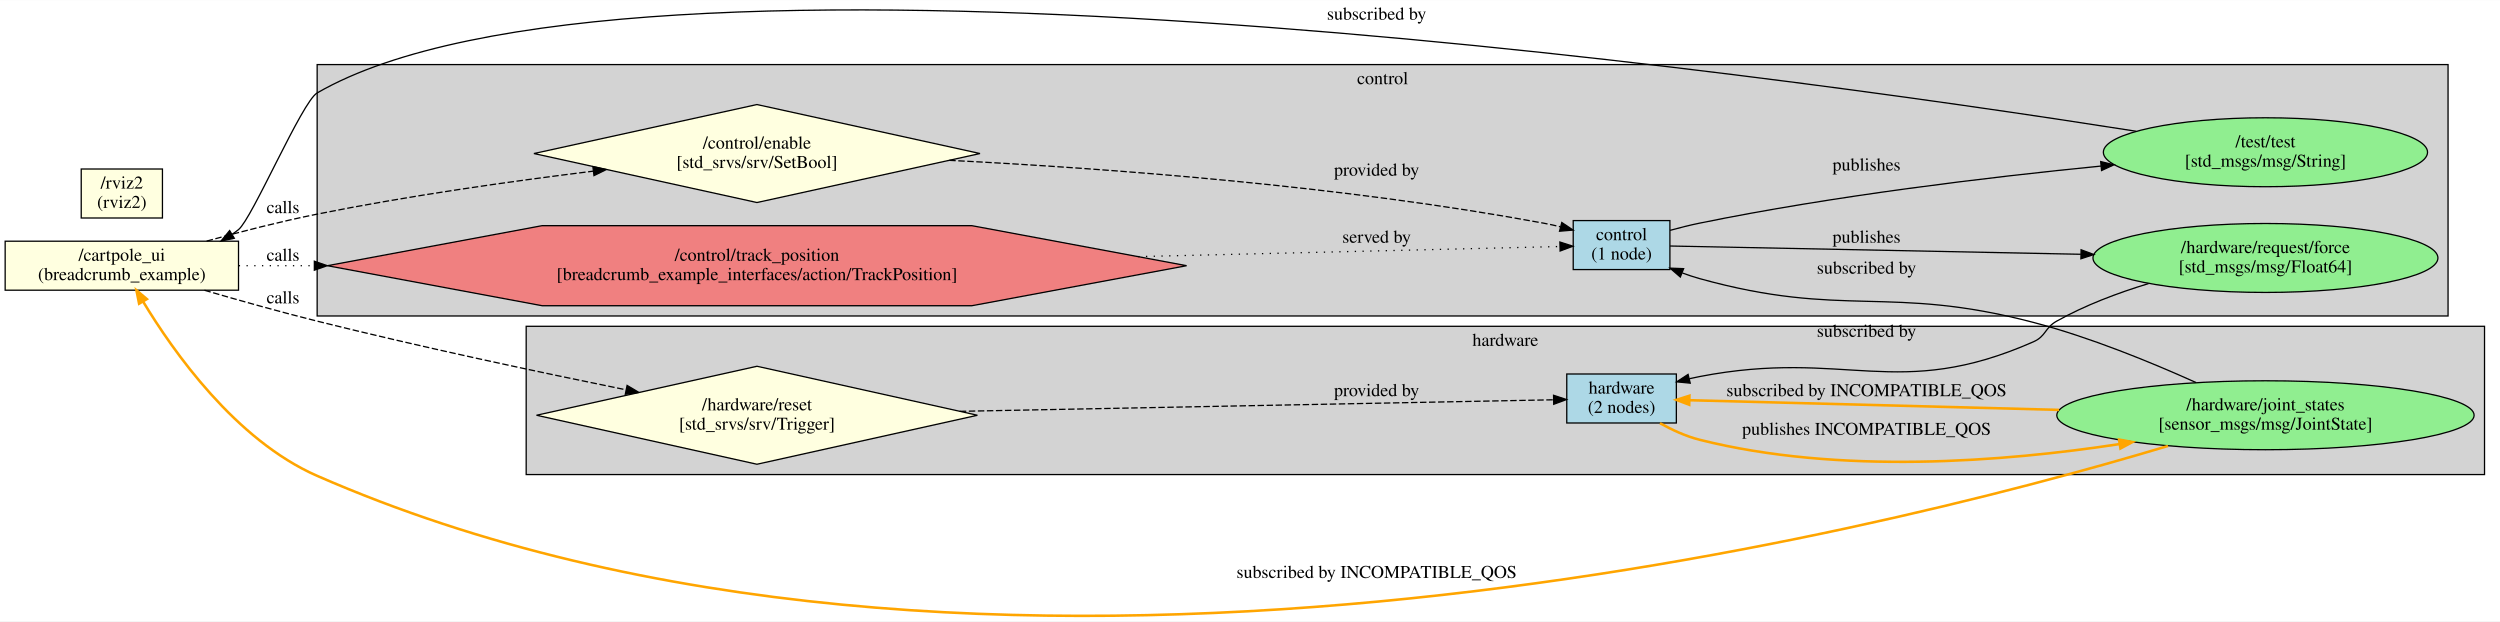
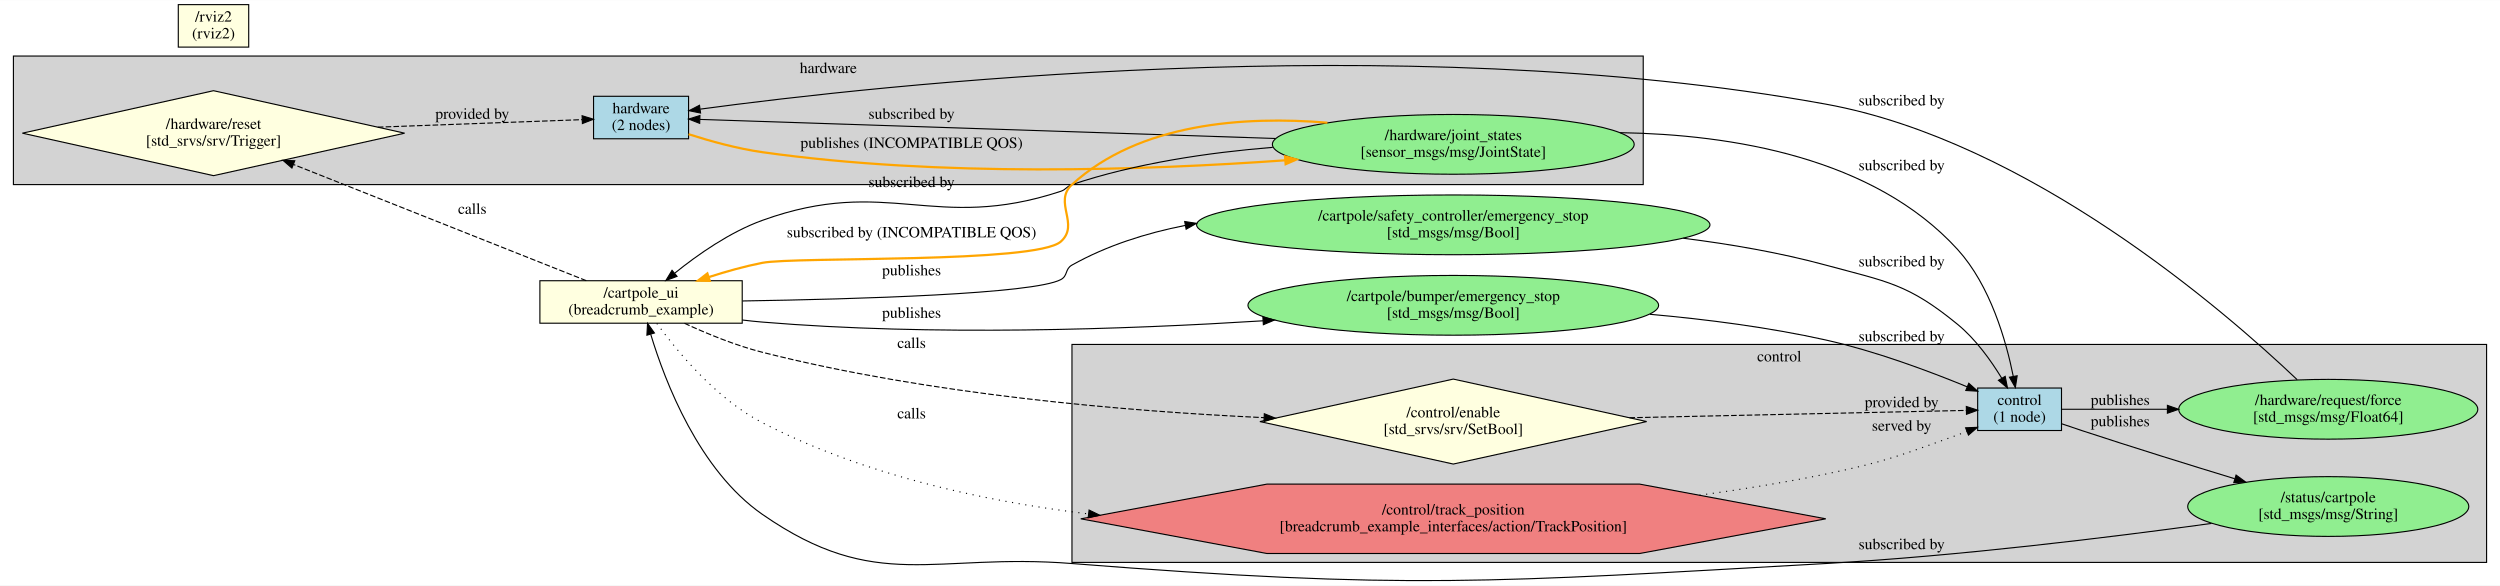
- <svg xmlns="http://www.w3.org/2000/svg" width="1939pt" height="482pt" viewBox="0.00 0.00 1939.12 481.85">
-   <g id="graph0" class="graph" transform="scale(1 1) rotate(0) translate(4 477.85)">
-     <polygon fill="white" stroke="transparent" points="-4,4 -4,-477.85 1935.12,-477.85 1935.12,4 -4,4" />
+ <svg xmlns="http://www.w3.org/2000/svg" width="2237pt" height="524pt" viewBox="0.00 0.00 2236.55 523.61">
+   <g id="graph0" class="graph" transform="scale(1 1) rotate(0) translate(4 519.61)">
+     <polygon fill="white" stroke="transparent" points="-4,4 -4,-519.61 2232.55,-519.61 2232.55,4 -4,4" />
    <g id="clust1" class="cluster">
-       <polygon fill="lightgrey" stroke="black" points="242,-232.85 242,-427.85 1894.83,-427.85 1894.83,-232.85 242,-232.85" />
-       <text text-anchor="middle" x="1068.42" y="-412.65" font-family="Times,serif" font-size="14.00">control</text>
+       <polygon fill="lightgrey" stroke="black" points="955,-16.61 955,-211.61 2220.55,-211.61 2220.55,-16.61 955,-16.61" />
+       <text text-anchor="middle" x="1587.77" y="-196.41" font-family="Times,serif" font-size="14.00">control</text>
    </g>
    <g id="clust2" class="cluster">
-       <polygon fill="lightgrey" stroke="black" points="404.13,-109.85 404.13,-224.85 1923.12,-224.85 1923.12,-109.85 404.13,-109.85" />
-       <text text-anchor="middle" x="1163.62" y="-209.65" font-family="Times,serif" font-size="14.00">hardware</text>
+       <polygon fill="lightgrey" stroke="black" points="8,-354.61 8,-469.61 1466.06,-469.61 1466.06,-354.61 8,-354.61" />
+       <text text-anchor="middle" x="737.03" y="-454.41" font-family="Times,serif" font-size="14.00">hardware</text>
    </g>
    <g id="node1" class="node">
-       <polygon fill="lightblue" stroke="black" points="1291.26,-306.85 1216.26,-306.85 1216.26,-268.85 1291.26,-268.85 1291.26,-306.85" />
-       <text text-anchor="middle" x="1253.76" y="-291.65" font-family="Times,serif" font-size="14.00">control</text>
-       <text text-anchor="middle" x="1253.76" y="-276.65" font-family="Times,serif" font-size="14.00">(1 node)</text>
+       <polygon fill="lightblue" stroke="black" points="1840.26,-172.61 1765.26,-172.61 1765.26,-134.61 1840.26,-134.61 1840.26,-172.61" />
+       <text text-anchor="middle" x="1802.76" y="-157.41" font-family="Times,serif" font-size="14.00">control</text>
+       <text text-anchor="middle" x="1802.76" y="-142.41" font-family="Times,serif" font-size="14.00">(1 node)</text>
    </g>
    <g id="node2" class="node">
-       <ellipse fill="lightgreen" stroke="black" cx="1753.19" cy="-359.85" rx="125.73" ry="26.74" />
-       <text text-anchor="middle" x="1753.19" y="-363.65" font-family="Times,serif" font-size="14.00">/test/test</text>
-       <text text-anchor="middle" x="1753.19" y="-348.65" font-family="Times,serif" font-size="14.00">[std_msgs/msg/String]</text>
+       <ellipse fill="lightgreen" stroke="black" cx="2078.9" cy="-66.61" rx="125.73" ry="26.74" />
+       <text text-anchor="middle" x="2078.9" y="-70.41" font-family="Times,serif" font-size="14.00">/status/cartpole</text>
+       <text text-anchor="middle" x="2078.9" y="-55.41" font-family="Times,serif" font-size="14.00">[std_msgs/msg/String]</text>
+     </g>
+     <g id="edge10" class="edge">
+       <path fill="none" stroke="black" d="M1840.35,-140.66C1846.32,-138.6 1852.45,-136.52 1858.26,-134.61 1903.37,-119.77 1953.99,-104.04 1995.25,-91.45" />
+       <polygon fill="black" stroke="black" points="1996.44,-94.75 2004.99,-88.48 1994.4,-88.05 1996.44,-94.75" />
+       <text text-anchor="middle" x="1892.76" y="-138.41" font-family="Times,serif" font-size="14.00">publishes</text>
+     </g>
+     <g id="node3" class="node">
+       <ellipse fill="lightgreen" stroke="black" cx="2078.9" cy="-153.61" rx="133.79" ry="26.74" />
+       <text text-anchor="middle" x="2078.9" y="-157.41" font-family="Times,serif" font-size="14.00">/hardware/request/force</text>
+       <text text-anchor="middle" x="2078.9" y="-142.41" font-family="Times,serif" font-size="14.00">[std_msgs/msg/Float64]</text>
+     </g>
+     <g id="edge12" class="edge">
+       <path fill="none" stroke="black" d="M1840.45,-153.61C1865.21,-153.61 1899.66,-153.61 1934.64,-153.61" />
+       <polygon fill="black" stroke="black" points="1935.01,-157.11 1945.01,-153.61 1935.01,-150.11 1935.01,-157.11" />
+       <text text-anchor="middle" x="1892.76" y="-157.41" font-family="Times,serif" font-size="14.00">publishes</text>
+     </g>
+     <g id="node9" class="node">
+       <polygon fill="lightyellow" stroke="black" points="660,-268.61 479,-268.61 479,-230.61 660,-230.61 660,-268.61" />
+       <text text-anchor="middle" x="569.5" y="-253.41" font-family="Times,serif" font-size="14.00">/cartpole_ui</text>
+       <text text-anchor="middle" x="569.5" y="-238.41" font-family="Times,serif" font-size="14.00">(breadcrumb_example)</text>
+     </g>
+     <g id="edge11" class="edge">
+       <path fill="none" stroke="black" d="M1974.39,-51.48C1883.64,-39.01 1748.03,-22.34 1629.26,-15.61 1330.07,1.34 1253.74,7.97 955,-15.61 830.73,-25.42 780.41,11.46 678,-59.61 621.48,-98.84 591.06,-177.97 578.15,-220.69" />
+       <polygon fill="black" stroke="black" points="574.74,-219.89 575.31,-230.47 581.46,-221.85 574.74,-219.89" />
+       <text text-anchor="middle" x="1697.26" y="-28.41" font-family="Times,serif" font-size="14.00">subscribed by</text>
+     </g>
+     <g id="node6" class="node">
+       <polygon fill="lightblue" stroke="black" points="612,-433.61 527,-433.61 527,-395.61 612,-395.61 612,-433.61" />
+       <text text-anchor="middle" x="569.5" y="-418.41" font-family="Times,serif" font-size="14.00">hardware</text>
+       <text text-anchor="middle" x="569.5" y="-403.41" font-family="Times,serif" font-size="14.00">(2 nodes)</text>
+     </g>
+     <g id="edge13" class="edge">
+       <path fill="none" stroke="black" d="M2051.11,-180.07C1985.9,-241.99 1810.91,-393.57 1629.26,-426.61 1248.27,-495.91 777.37,-443.03 622.52,-422.13" />
+       <polygon fill="black" stroke="black" points="622.73,-418.63 612.35,-420.74 621.78,-425.56 622.73,-418.63" />
+       <text text-anchor="middle" x="1697.26" y="-425.41" font-family="Times,serif" font-size="14.00">subscribed by</text>
+     </g>
+     <g id="node4" class="node">
+       <polygon fill="lightyellow" stroke="black" points="1296.13,-180.61 1123.13,-142.61 1296.13,-104.61 1469.13,-142.61 1296.13,-180.61" />
+       <text text-anchor="middle" x="1296.13" y="-146.41" font-family="Times,serif" font-size="14.00">/control/enable</text>
+       <text text-anchor="middle" x="1296.13" y="-131.41" font-family="Times,serif" font-size="14.00">[std_srvs/srv/SetBool]</text>
+     </g>
+     <g id="edge14" class="edge">
+       <path fill="none" stroke="black" stroke-dasharray="5,2" d="M1453.69,-146.03C1557.52,-148.29 1686.77,-151.11 1754.81,-152.59" />
+       <polygon fill="black" stroke="black" points="1755.12,-156.1 1765.19,-152.82 1755.27,-149.1 1755.12,-156.1" />
+       <text text-anchor="middle" x="1697.26" y="-155.41" font-family="Times,serif" font-size="14.00">provided by</text>
+     </g>
+     <g id="node5" class="node">
+       <polygon fill="lightcoral" stroke="black" points="1629.39,-55.61 1462.76,-86.67 1129.5,-86.67 962.87,-55.61 1129.5,-24.56 1462.76,-24.56 1629.39,-55.61" />
+       <text text-anchor="middle" x="1296.13" y="-59.41" font-family="Times,serif" font-size="14.00">/control/track_position</text>
+       <text text-anchor="middle" x="1296.13" y="-44.41" font-family="Times,serif" font-size="14.00">[breadcrumb_example_interfaces/action/TrackPosition]</text>
+     </g>
+     <g id="edge18" class="edge">
+       <path fill="none" stroke="black" stroke-dasharray="1,5" d="M1516.39,-76.71C1554.21,-81.86 1593,-88.11 1629.26,-95.61 1682.83,-106.7 1695.76,-112.17 1747.26,-130.61 1749.98,-131.59 1752.76,-132.62 1755.55,-133.7" />
+       <polygon fill="black" stroke="black" points="1754.46,-137.03 1765.04,-137.46 1757.04,-130.52 1754.46,-137.03" />
+       <text text-anchor="middle" x="1697.26" y="-134.41" font-family="Times,serif" font-size="14.00">served by</text>
+     </g>
+     <g id="node7" class="node">
+       <ellipse fill="lightgreen" stroke="black" cx="1296.13" cy="-390.61" rx="161.85" ry="26.74" />
+       <text text-anchor="middle" x="1296.13" y="-394.41" font-family="Times,serif" font-size="14.00">/hardware/joint_states</text>
+       <text text-anchor="middle" x="1296.13" y="-379.41" font-family="Times,serif" font-size="14.00">[sensor_msgs/msg/JointState]</text>
    </g>
    <g id="edge5" class="edge">
-       <path fill="none" stroke="black" d="M1291.36,-299.26C1298.88,-301.34 1306.79,-303.32 1314.26,-304.85 1418.18,-326.09 1537.74,-340.44 1625.66,-349.14" />
-       <polygon fill="black" stroke="black" points="1625.39,-352.63 1635.68,-350.12 1626.07,-345.67 1625.39,-352.63" />
-       <text text-anchor="middle" x="1443.76" y="-345.65" font-family="Times,serif" font-size="14.00">publishes</text>
+       <path fill="none" stroke="orange" stroke-width="2" d="M612.03,-399.69C631.73,-393.37 655.79,-386.75 678,-383.61 836.56,-361.21 1020.32,-367.35 1145.81,-376.34" />
+       <polygon fill="orange" stroke="orange" stroke-width="2" points="1145.65,-379.84 1155.88,-377.08 1146.16,-372.86 1145.65,-379.84" />
+       <text text-anchor="middle" x="811.5" y="-387.41" font-family="Times,serif" font-size="14.00">publishes (INCOMPATIBLE QOS)</text>
    </g>
-     <g id="node3" class="node">
-       <ellipse fill="lightgreen" stroke="black" cx="1753.19" cy="-277.85" rx="133.79" ry="26.74" />
-       <text text-anchor="middle" x="1753.19" y="-281.65" font-family="Times,serif" font-size="14.00">/hardware/request/force</text>
-       <text text-anchor="middle" x="1753.19" y="-266.65" font-family="Times,serif" font-size="14.00">[std_msgs/msg/Float64]</text>
+     <g id="edge8" class="edge">
+       <path fill="none" stroke="black" d="M1445.34,-401.07C1545.32,-399.44 1672.25,-378.93 1747.26,-296.61 1776.68,-264.33 1790.79,-214.53 1797.12,-183.03" />
+       <polygon fill="black" stroke="black" points="1800.58,-183.57 1798.98,-173.1 1793.7,-182.28 1800.58,-183.57" />
+       <text text-anchor="middle" x="1697.26" y="-367.41" font-family="Times,serif" font-size="14.00">subscribed by</text>
+     </g>
+     <g id="edge9" class="edge">
+       <path fill="none" stroke="black" d="M1137.09,-395.85C973.75,-401.26 728.13,-409.39 622.17,-412.9" />
+       <polygon fill="black" stroke="black" points="621.94,-409.41 612.06,-413.24 622.17,-416.4 621.94,-409.41" />
+       <text text-anchor="middle" x="811.5" y="-413.41" font-family="Times,serif" font-size="14.00">subscribed by</text>
+     </g>
+     <g id="edge6" class="edge">
+       <path fill="none" stroke="black" d="M1134.6,-387.93C1076.81,-383.26 1011.87,-373.65 955,-354.61 950.08,-352.97 949.92,-350.24 945,-348.61 831.78,-311.25 790.13,-363.14 678,-322.61 648.91,-312.1 620.14,-291.91 599.7,-275.42" />
+       <polygon fill="black" stroke="black" points="601.68,-272.52 591.74,-268.85 597.23,-277.92 601.68,-272.52" />
+       <text text-anchor="middle" x="811.5" y="-352.41" font-family="Times,serif" font-size="14.00">subscribed by</text>
    </g>
    <g id="edge7" class="edge">
-       <path fill="none" stroke="black" d="M1291.34,-287.12C1357.59,-285.78 1500.71,-282.91 1609.99,-280.71" />
-       <polygon fill="black" stroke="black" points="1610.2,-284.21 1620.13,-280.51 1610.06,-277.21 1610.2,-284.21" />
-       <text text-anchor="middle" x="1443.76" y="-289.65" font-family="Times,serif" font-size="14.00">publishes</text>
+       <path fill="none" stroke="orange" stroke-width="2" d="M1183.48,-409.99C1109.56,-416.08 1015.44,-409.95 955,-354.61 937.96,-339.02 962.3,-318.91 945,-303.61 922.72,-283.91 707.19,-290.31 678,-284.61 662.28,-281.54 645.65,-276.87 630.3,-271.93" />
+       <polygon fill="orange" stroke="orange" stroke-width="2" points="631.01,-268.48 620.42,-268.66 628.81,-275.13 631.01,-268.48" />
+       <text text-anchor="middle" x="811.5" y="-307.41" font-family="Times,serif" font-size="14.00">subscribed by (INCOMPATIBLE QOS)</text>
    </g>
-     <g id="node9" class="node">
-       <polygon fill="lightyellow" stroke="black" points="181,-290.85 0,-290.85 0,-252.85 181,-252.85 181,-290.85" />
-       <text text-anchor="middle" x="90.5" y="-275.65" font-family="Times,serif" font-size="14.00">/cartpole_ui</text>
-       <text text-anchor="middle" x="90.5" y="-260.65" font-family="Times,serif" font-size="14.00">(breadcrumb_example)</text>
+     <g id="node8" class="node">
+       <polygon fill="lightyellow" stroke="black" points="187,-438.61 16,-400.61 187,-362.61 358,-400.61 187,-438.61" />
+       <text text-anchor="middle" x="187" y="-404.41" font-family="Times,serif" font-size="14.00">/hardware/reset</text>
+       <text text-anchor="middle" x="187" y="-389.41" font-family="Times,serif" font-size="14.00">[std_srvs/srv/Trigger]</text>
    </g>
-     <g id="edge6" class="edge">
-       <path fill="none" stroke="black" d="M1652.92,-376.13C1356.28,-422.73 482.13,-544.72 242,-405.85 230.24,-399.05 191.6,-308.35 181,-299.85 179.43,-298.59 177.8,-297.39 176.12,-296.24" />
-       <polygon fill="black" stroke="black" points="177.74,-293.13 167.38,-290.92 174.11,-299.11 177.74,-293.13" />
-       <text text-anchor="middle" x="1063.76" y="-462.65" font-family="Times,serif" font-size="14.00">subscribed by</text>
+     <g id="edge16" class="edge">
+       <path fill="none" stroke="black" stroke-dasharray="5,2" d="M334.02,-405.99C398.32,-408.35 469.75,-410.98 516.68,-412.71" />
+       <polygon fill="black" stroke="black" points="516.77,-416.21 526.9,-413.08 517.03,-409.22 516.77,-416.21" />
+       <text text-anchor="middle" x="418.5" y="-413.41" font-family="Times,serif" font-size="14.00">provided by</text>
    </g>
-     <g id="node6" class="node">
-       <polygon fill="lightblue" stroke="black" points="1296.26,-187.85 1211.26,-187.85 1211.26,-149.85 1296.26,-149.85 1296.26,-187.85" />
-       <text text-anchor="middle" x="1253.76" y="-172.65" font-family="Times,serif" font-size="14.00">hardware</text>
-       <text text-anchor="middle" x="1253.76" y="-157.65" font-family="Times,serif" font-size="14.00">(2 nodes)</text>
+     <g id="edge15" class="edge">
+       <path fill="none" stroke="black" stroke-dasharray="5,2" d="M608.36,-230.52C628.54,-221.18 654.07,-210.68 678,-204.61 826.88,-166.87 1001.44,-151.94 1126.85,-146.11" />
+       <polygon fill="black" stroke="black" points="1127.09,-149.61 1136.93,-145.66 1126.78,-142.61 1127.09,-149.61" />
+       <text text-anchor="middle" x="811.5" y="-208.41" font-family="Times,serif" font-size="14.00">calls</text>
    </g>
-     <g id="edge8" class="edge">
-       <path fill="none" stroke="black" d="M1662.52,-257.98C1638.52,-250.7 1613.17,-241.14 1591.26,-228.85 1581.93,-223.62 1583.06,-217.17 1573.26,-212.85 1467.36,-166.16 1427.89,-207.83 1314.26,-185.85 1311.63,-185.34 1308.95,-184.77 1306.25,-184.16" />
-       <polygon fill="black" stroke="black" points="1307.02,-180.74 1296.47,-181.76 1305.35,-187.54 1307.02,-180.74" />
-       <text text-anchor="middle" x="1443.76" y="-216.65" font-family="Times,serif" font-size="14.00">subscribed by</text>
+     <g id="edge19" class="edge">
+       <path fill="none" stroke="black" stroke-dasharray="1,5" d="M583.62,-230.39C601.73,-205.51 636.85,-162.83 678,-141.61 766.77,-95.83 871.78,-71.89 969.77,-59.98" />
+       <polygon fill="black" stroke="black" points="970.32,-63.44 979.84,-58.8 969.5,-56.49 970.32,-63.44" />
+       <text text-anchor="middle" x="811.5" y="-145.41" font-family="Times,serif" font-size="14.00">calls</text>
    </g>
-     <g id="node4" class="node">
-       <polygon fill="lightyellow" stroke="black" points="583.13,-396.85 410.13,-358.85 583.13,-320.85 756.13,-358.85 583.13,-396.85" />
-       <text text-anchor="middle" x="583.13" y="-362.65" font-family="Times,serif" font-size="14.00">/control/enable</text>
-       <text text-anchor="middle" x="583.13" y="-347.65" font-family="Times,serif" font-size="14.00">[std_srvs/srv/SetBool]</text>
+     <g id="edge17" class="edge">
+       <path fill="none" stroke="black" stroke-dasharray="5,2" d="M520.48,-268.67C454.4,-294.89 334.97,-342.29 258.68,-372.56" />
+       <polygon fill="black" stroke="black" points="257.14,-369.41 249.13,-376.35 259.72,-375.92 257.14,-369.41" />
+       <text text-anchor="middle" x="418.5" y="-328.41" font-family="Times,serif" font-size="14.00">calls</text>
    </g>
-     <g id="edge9" class="edge">
-       <path fill="none" stroke="black" stroke-dasharray="5,2" d="M732.28,-353.58C856.29,-347.3 1037.46,-333.74 1193.26,-304.85 1197.48,-304.07 1201.83,-303.12 1206.17,-302.07" />
-       <polygon fill="black" stroke="black" points="1207.4,-305.37 1216.2,-299.47 1205.65,-298.59 1207.4,-305.37" />
-       <text text-anchor="middle" x="1063.76" y="-341.65" font-family="Times,serif" font-size="14.00">provided by</text>
-     </g>
-     <g id="node5" class="node">
-       <polygon fill="lightcoral" stroke="black" points="916.39,-271.85 749.76,-302.91 416.5,-302.91 249.87,-271.85 416.5,-240.8 749.76,-240.8 916.39,-271.85" />
-       <text text-anchor="middle" x="583.13" y="-275.65" font-family="Times,serif" font-size="14.00">/control/track_position</text>
-       <text text-anchor="middle" x="583.13" y="-260.65" font-family="Times,serif" font-size="14.00">[breadcrumb_example_interfaces/action/TrackPosition]</text>
-     </g>
-     <g id="edge13" class="edge">
-       <path fill="none" stroke="black" stroke-dasharray="1,5" d="M878.86,-278.9C1004.4,-281.91 1137.5,-285.09 1205.99,-286.73" />
-       <polygon fill="black" stroke="black" points="1205.93,-290.23 1216.01,-286.97 1206.1,-283.23 1205.93,-290.23" />
-       <text text-anchor="middle" x="1063.76" y="-289.65" font-family="Times,serif" font-size="14.00">served by</text>
-     </g>
-     <g id="node7" class="node">
-       <ellipse fill="lightgreen" stroke="black" cx="1753.19" cy="-155.85" rx="161.85" ry="26.74" />
-       <text text-anchor="middle" x="1753.19" y="-159.65" font-family="Times,serif" font-size="14.00">/hardware/joint_states</text>
-       <text text-anchor="middle" x="1753.19" y="-144.65" font-family="Times,serif" font-size="14.00">[sensor_msgs/msg/JointState]</text>
+     <g id="node11" class="node">
+       <ellipse fill="lightgreen" stroke="black" cx="1296.13" cy="-318.61" rx="229.62" ry="26.74" />
+       <text text-anchor="middle" x="1296.13" y="-322.41" font-family="Times,serif" font-size="14.00">/cartpole/safety_controller/emergency_stop</text>
+       <text text-anchor="middle" x="1296.13" y="-307.41" font-family="Times,serif" font-size="14.00">[std_msgs/msg/Bool]</text>
    </g>
    <g id="edge1" class="edge">
-       <path fill="none" stroke="orange" stroke-width="2" d="M1283.54,-149.69C1292.94,-144.47 1303.68,-139.52 1314.26,-136.85 1422.56,-109.58 1550.6,-119.82 1640.16,-133.52" />
-       <polygon fill="orange" stroke="orange" stroke-width="2" points="1639.65,-136.98 1650.07,-135.08 1640.73,-130.07 1639.65,-136.98" />
-       <text text-anchor="middle" x="1443.76" y="-140.65" font-family="Times,serif" font-size="14.00">publishes INCOMPATIBLE_QOS</text>
+       <path fill="none" stroke="black" d="M660.15,-250.5C762.94,-252.12 920.47,-256.71 945,-269.61 951.45,-273.01 948.64,-279.05 955,-282.61 985.9,-299.91 1020.87,-311.1 1056.33,-318.09" />
+       <polygon fill="black" stroke="black" points="1055.87,-321.57 1066.34,-319.96 1057.15,-314.69 1055.87,-321.57" />
+       <text text-anchor="middle" x="811.5" y="-273.41" font-family="Times,serif" font-size="14.00">publishes</text>
+     </g>
+     <g id="node12" class="node">
+       <ellipse fill="lightgreen" stroke="black" cx="1296.13" cy="-246.61" rx="183.7" ry="26.74" />
+       <text text-anchor="middle" x="1296.13" y="-250.41" font-family="Times,serif" font-size="14.00">/cartpole/bumper/emergency_stop</text>
+       <text text-anchor="middle" x="1296.13" y="-235.41" font-family="Times,serif" font-size="14.00">[std_msgs/msg/Bool]</text>
    </g>
    <g id="edge3" class="edge">
-       <path fill="none" stroke="black" d="M1699.36,-181.21C1664.35,-196.99 1616.99,-216.38 1573.26,-227.85 1460.96,-257.31 1426.12,-230.74 1314.26,-261.85 1309.87,-263.07 1305.37,-264.56 1300.92,-266.19" />
-       <polygon fill="black" stroke="black" points="1299.34,-263.06 1291.31,-269.97 1301.9,-269.57 1299.34,-263.06" />
-       <text text-anchor="middle" x="1443.76" y="-265.65" font-family="Times,serif" font-size="14.00">subscribed by</text>
+       <path fill="none" stroke="black" d="M660.11,-233.47C666.15,-232.73 672.15,-232.1 678,-231.61 829.17,-219.04 1001.83,-224.96 1126.01,-232.76" />
+       <polygon fill="black" stroke="black" points="1125.79,-236.25 1135.99,-233.4 1126.23,-229.27 1125.79,-236.25" />
+       <text text-anchor="middle" x="811.5" y="-235.41" font-family="Times,serif" font-size="14.00">publishes</text>
+     </g>
+     <g id="node10" class="node">
+       <polygon fill="lightyellow" stroke="black" points="218.5,-515.61 155.5,-515.61 155.5,-477.61 218.5,-477.61 218.5,-515.61" />
+       <text text-anchor="middle" x="187" y="-500.41" font-family="Times,serif" font-size="14.00">/rviz2</text>
+       <text text-anchor="middle" x="187" y="-485.41" font-family="Times,serif" font-size="14.00">(rviz2)</text>
+     </g>
+     <g id="edge2" class="edge">
+       <path fill="none" stroke="black" d="M1501.88,-306.62C1544.45,-301.29 1588.68,-293.63 1629.26,-282.61 1684.75,-267.55 1702.75,-266 1747.26,-229.61 1763.44,-216.38 1777.13,-197.24 1786.74,-181.48" />
+       <polygon fill="black" stroke="black" points="1789.88,-183.05 1791.92,-172.66 1783.84,-179.51 1789.88,-183.05" />
+       <text text-anchor="middle" x="1697.26" y="-281.41" font-family="Times,serif" font-size="14.00">subscribed by</text>
    </g>
    <g id="edge4" class="edge">
-       <path fill="none" stroke="orange" stroke-width="2" d="M1593.11,-160.01C1494.4,-162.59 1373.95,-165.74 1306.65,-167.5" />
-       <polygon fill="orange" stroke="orange" stroke-width="2" points="1306.22,-164.01 1296.32,-167.77 1306.4,-171 1306.22,-164.01" />
-       <text text-anchor="middle" x="1443.76" y="-170.65" font-family="Times,serif" font-size="14.00">subscribed by INCOMPATIBLE_QOS</text>
-     </g>
-     <g id="edge2" class="edge">
-       <path fill="none" stroke="orange" stroke-width="2" d="M1677.63,-132.04C1450.31,-63.79 750.53,113.76 242,-108.85 178.79,-136.52 130.35,-205.28 106.96,-244.08" />
-       <polygon fill="orange" stroke="orange" stroke-width="2" points="103.89,-242.4 101.82,-252.79 109.92,-245.96 103.89,-242.4" />
-       <text text-anchor="middle" x="1063.76" y="-29.65" font-family="Times,serif" font-size="14.00">subscribed by INCOMPATIBLE_QOS</text>
-     </g>
-     <g id="node8" class="node">
-       <polygon fill="lightyellow" stroke="black" points="583.13,-193.85 412.13,-155.85 583.13,-117.85 754.13,-155.85 583.13,-193.85" />
-       <text text-anchor="middle" x="583.13" y="-159.65" font-family="Times,serif" font-size="14.00">/hardware/reset</text>
-       <text text-anchor="middle" x="583.13" y="-144.65" font-family="Times,serif" font-size="14.00">[std_srvs/srv/Trigger]</text>
-     </g>
-     <g id="edge11" class="edge">
-       <path fill="none" stroke="black" stroke-dasharray="5,2" d="M740.47,-158.89C888.86,-161.78 1103.28,-165.94 1200.88,-167.84" />
-       <polygon fill="black" stroke="black" points="1201.01,-171.35 1211.07,-168.04 1201.14,-164.35 1201.01,-171.35" />
-       <text text-anchor="middle" x="1063.76" y="-170.65" font-family="Times,serif" font-size="14.00">provided by</text>
-     </g>
-     <g id="edge10" class="edge">
-       <path fill="none" stroke="black" stroke-dasharray="5,2" d="M156.28,-290.93C182.7,-298.22 213.64,-306.15 242,-311.85 312.31,-326 391.66,-337.23 456.02,-345.16" />
-       <polygon fill="black" stroke="black" points="455.87,-348.67 466.22,-346.4 456.72,-341.72 455.87,-348.67" />
-       <text text-anchor="middle" x="215.5" y="-312.65" font-family="Times,serif" font-size="14.00">calls</text>
-     </g>
-     <g id="edge14" class="edge">
-       <path fill="none" stroke="black" stroke-dasharray="1,5" d="M181.2,-271.85C199.11,-271.85 218.89,-271.85 239.8,-271.85" />
-       <polygon fill="black" stroke="black" points="239.82,-275.35 249.82,-271.85 239.82,-268.35 239.82,-275.35" />
-       <text text-anchor="middle" x="215.5" y="-275.65" font-family="Times,serif" font-size="14.00">calls</text>
-     </g>
-     <g id="edge12" class="edge">
-       <path fill="none" stroke="black" stroke-dasharray="5,2" d="M154.59,-252.81C181.42,-244.97 213.13,-236.06 242,-228.85 322.14,-208.83 413.74,-189.36 481.67,-175.57" />
-       <polygon fill="black" stroke="black" points="482.41,-179 491.52,-173.58 481.02,-172.13 482.41,-179" />
-       <text text-anchor="middle" x="215.5" y="-242.65" font-family="Times,serif" font-size="14.00">calls</text>
-     </g>
-     <g id="node10" class="node">
-       <polygon fill="lightyellow" stroke="black" points="122,-346.85 59,-346.85 59,-308.85 122,-308.85 122,-346.85" />
-       <text text-anchor="middle" x="90.5" y="-331.65" font-family="Times,serif" font-size="14.00">/rviz2</text>
-       <text text-anchor="middle" x="90.5" y="-316.65" font-family="Times,serif" font-size="14.00">(rviz2)</text>
+       <path fill="none" stroke="black" d="M1472.09,-238.59C1523.17,-234.01 1578.81,-226.84 1629.26,-215.61 1673.41,-205.78 1721.71,-187.76 1755.95,-173.66" />
+       <polygon fill="black" stroke="black" points="1757.33,-176.88 1765.21,-169.8 1754.64,-170.42 1757.33,-176.88" />
+       <text text-anchor="middle" x="1697.26" y="-214.41" font-family="Times,serif" font-size="14.00">subscribed by</text>
    </g>
  </g>
</svg>
